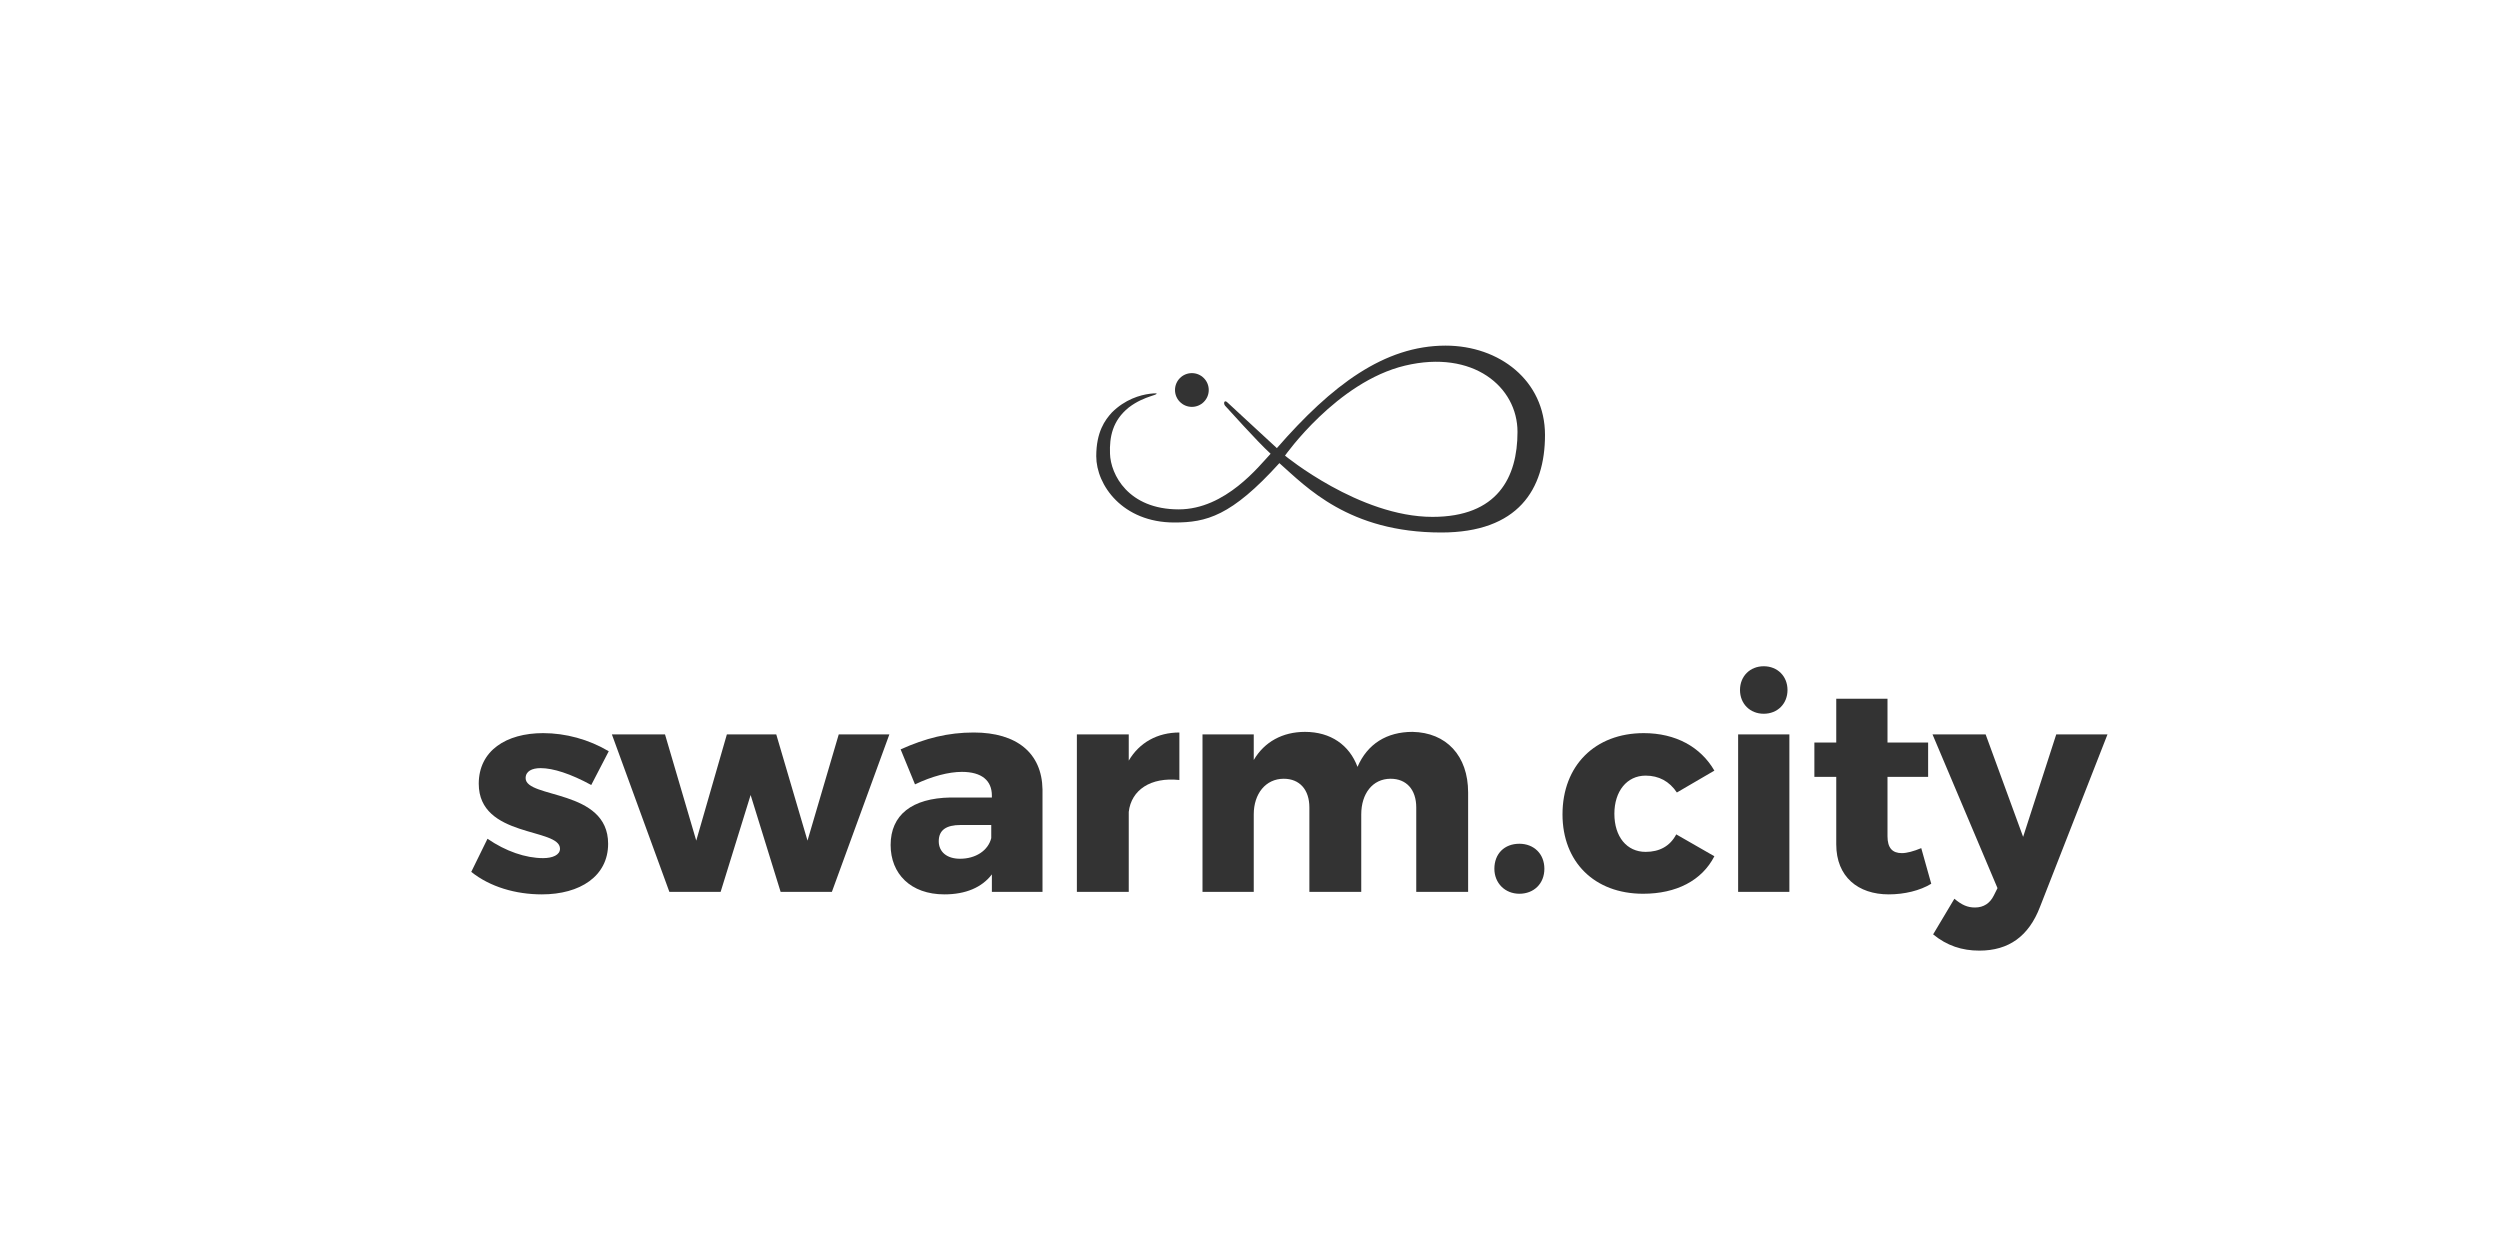
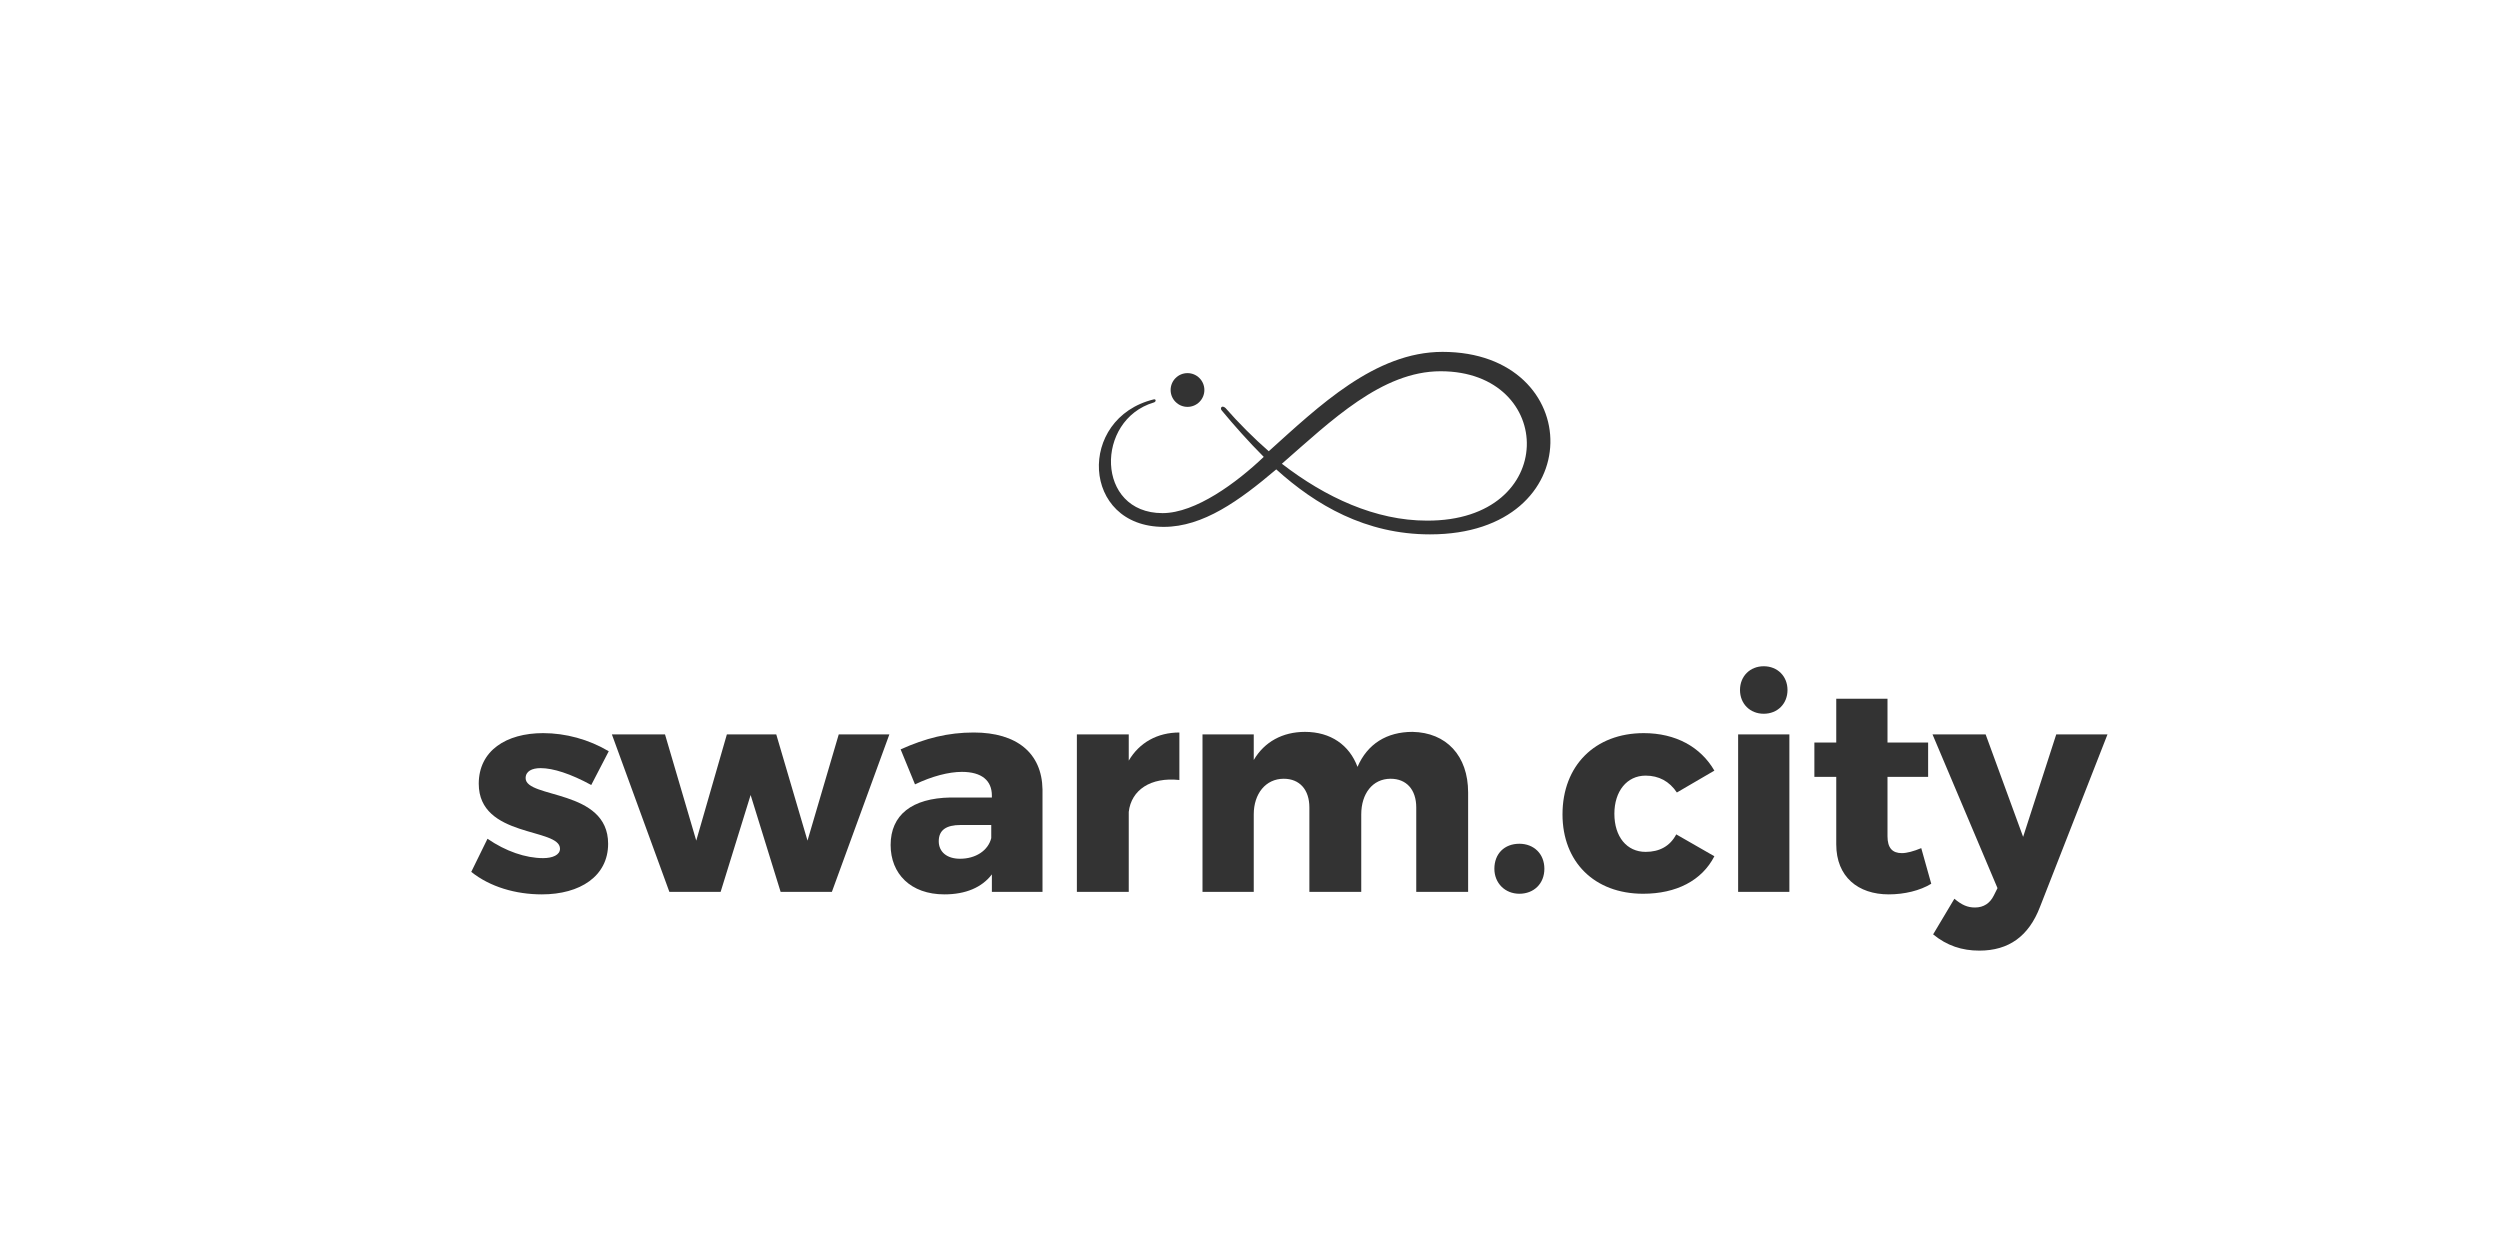
<svg xmlns="http://www.w3.org/2000/svg" version="1.1" x="0px" y="0px" viewBox="0 0 400 200" style="enable-background:new 0 0 400 200;" xml:space="preserve">
  <style type="text/css">
	.st0{fill:#333333;}
+ 	.st1{fill:#EFD96F;}
+ 	.st2{fill:#E5E5E5;}
</style>
  <g id="Layer_2">
    <g>
      <path class="st0" d="M86.5,122.9c-1.4,0-2.4,0.5-2.4,1.6c0,3.3,13.2,1.7,13.2,10.5c0,5.2-4.5,8.1-10.6,8.1    c-4.2,0-8.3-1.2-11.3-3.6l2.6-5.3c2.9,2,6.1,3.1,8.9,3.1c1.5,0,2.7-0.5,2.7-1.5c0-3.4-13-1.7-13-10.4c0-5.3,4.4-8.1,10.3-8.1    c3.6,0,7.3,1,10.5,2.9l-2.8,5.4C91.3,123.8,88.5,122.9,86.5,122.9z" />
      <path class="st0" d="M106.4,117.5l5,17l4.9-17h7.9l5,17l5-17h8.1l-9.2,25.2h-8.2l-4.8-15.5l-4.8,15.5h-8.2l-9.2-25.2H106.4z" />
      <path class="st0" d="M166.8,126.3v16.4h-8.1v-2.8c-1.6,2.1-4.2,3.2-7.6,3.2c-5.4,0-8.6-3.3-8.6-7.9c0-4.8,3.4-7.5,9.6-7.6h6.6    v-0.3c0-2.4-1.6-3.8-4.8-3.8c-2.1,0-4.8,0.7-7.5,2l-2.3-5.6c4-1.8,7.6-2.7,11.7-2.7C162.7,117.2,166.7,120.5,166.8,126.3z     M158.6,134.1V132h-4.9c-2.3,0-3.5,0.8-3.5,2.6c0,1.7,1.3,2.8,3.4,2.8C156.1,137.4,158.1,136.1,158.6,134.1z" />
      <path class="st0" d="M188.7,117.2v7.6c-4.6-0.5-7.7,1.6-8.1,5.1v12.8h-8.3v-25.2h8.3v4.2C182.3,118.8,185.2,117.2,188.7,117.2z" />
      <path class="st0" d="M234.9,126.8v15.9h-8.3v-13.5c0-2.9-1.6-4.6-4.1-4.6c-2.9,0-4.7,2.4-4.7,5.7v12.4h-8.3v-13.5    c0-2.9-1.6-4.6-4.1-4.6c-2.9,0-4.8,2.4-4.8,5.7v12.4h-8.2v-25.2h8.2v4.1c1.7-2.9,4.6-4.5,8.2-4.5c4.1,0,7.1,2.1,8.4,5.6    c1.6-3.7,4.7-5.6,8.8-5.6C231.4,117.2,234.9,120.9,234.9,126.8z" />
      <path class="st0" d="M247.1,139c0,2.4-1.7,4-4,4c-2.3,0-4-1.7-4-4c0-2.4,1.6-4,4-4C245.4,135,247.1,136.6,247.1,139z" />
      <path class="st0" d="M263.3,124.1c-3,0-5,2.5-5,6.1c0,3.7,2,6.1,5,6.1c2.2,0,3.9-0.9,4.9-2.8l6.1,3.5c-2,3.9-6.1,6-11.4,6    c-7.8,0-12.9-5.1-12.9-12.7c0-7.8,5.2-13,13-13c5.1,0,9.1,2.2,11.3,6l-6,3.5C267.1,125,265.4,124.1,263.3,124.1z" />
      <path class="st0" d="M286.3,117.5v25.2h-8.2v-25.2H286.3z M286,110.4c0,2.2-1.6,3.8-3.8,3.8c-2.2,0-3.8-1.6-3.8-3.8    c0-2.2,1.6-3.8,3.8-3.8C284.4,106.6,286,108.2,286,110.4z" />
      <path class="st0" d="M309,141.4c-1.8,1.1-4.3,1.7-6.8,1.7c-4.9,0-8.4-2.8-8.4-8v-10.8h-3.5v-5.5h3.5v-7h8.2v7h6.5v5.5H302v9.5    c0,1.9,0.8,2.7,2.3,2.7c0.8,0,1.9-0.3,3.1-0.8L309,141.4z" />
      <path class="st0" d="M316.7,152.1c-2.8,0-5.2-0.8-7.4-2.6l3.4-5.7c1.2,1,2.1,1.4,3.3,1.4c1.4,0,2.4-0.7,3-1.9l0.6-1.2l-10.4-24.6    h8.5l6,16.4l5.3-16.4h8.2l-10.8,27.6C324.6,149.8,321.4,152.1,316.7,152.1z" />
    </g>
-     <g>
+     <circle class="st1" cx="434.3" cy="119.3" r="12.7" />
+     <circle class="st2" cx="434.3" cy="153.8" r="12.7" />
+     <circle class="st0" cx="434.3" cy="188.3" r="12.7" />
+   </g>
+   <g id="Layer_3">
+     <g id="Thanks_to_Pieter_Boels_x21_">
      <g>
-         <path class="st0" d="M231.3,55.3c-9.8,0-18.2,6.3-27,16.4c-3-2.8-7.4-6.8-7.9-7.3c-0.5-0.5-0.7,0.1-0.4,0.5     c0.4,0.4,5.1,5.7,7.3,7.7c-1.8,1.9-7.2,8.9-14.7,8.9c-8.1,0-10.9-5.6-11-8.9c-0.1-2.7,0.4-5.3,3-7.4c1.3-1,2.6-1.5,3.5-1.8     c1-0.3,1.6-0.6-0.1-0.4c-1.6,0.2-4,0.9-6.1,3c-1.1,1.2-2.5,3.1-2.5,7c0,4.6,4.2,10.6,12.5,10.6c5.1,0,9.1-1,16.8-9.5     c4.3,3.8,11.1,11.1,25.9,11.1c12.3,0,16.6-6.9,16.6-15.6S239.9,55.3,231.3,55.3z M229.2,82.7c-11.7,0-23.6-9.8-23.6-9.8     s8.3-11.8,19.2-14.4c10.9-2.6,18,3.4,18,10.6C242.8,76.4,239.6,82.7,229.2,82.7z" />
-         <circle class="st0" cx="190.7" cy="62.4" r="2.7" />
+         <path class="st0" d="M230.8,56.3C220,56.3,211,65,203,72.2c-2.3-2-4.9-4.6-6.9-6.9c-0.2-0.2-0.5-0.3-0.6-0.2     c-0.2,0.1-0.2,0.4,0,0.6c1.9,2.3,4.3,5,6.7,7.4c-4.3,4.1-10.9,9-16.2,9c-10.7,0-10.8-14.9-1.4-17.7c0.4-0.1,0.4-0.6,0-0.5     c-12.3,3-11.6,20.4,1.6,20.4c6.3,0,12.1-4.2,18-9.2c6.3,5.7,14.3,10.4,24.6,10.4C254.5,85.5,253.8,56.3,230.8,56.3z M228.3,83.3     c-8.2,0-16.2-3.7-23.2-9.1c7.9-6.9,16-14.8,25.4-14.8C249,59.4,249.5,83.4,228.3,83.3z" />
+         <circle class="st0" cx="190" cy="62.4" r="2.7" />
      </g>
    </g>
  </g>
-   <g id="Layer_3">
- </g>
</svg>
